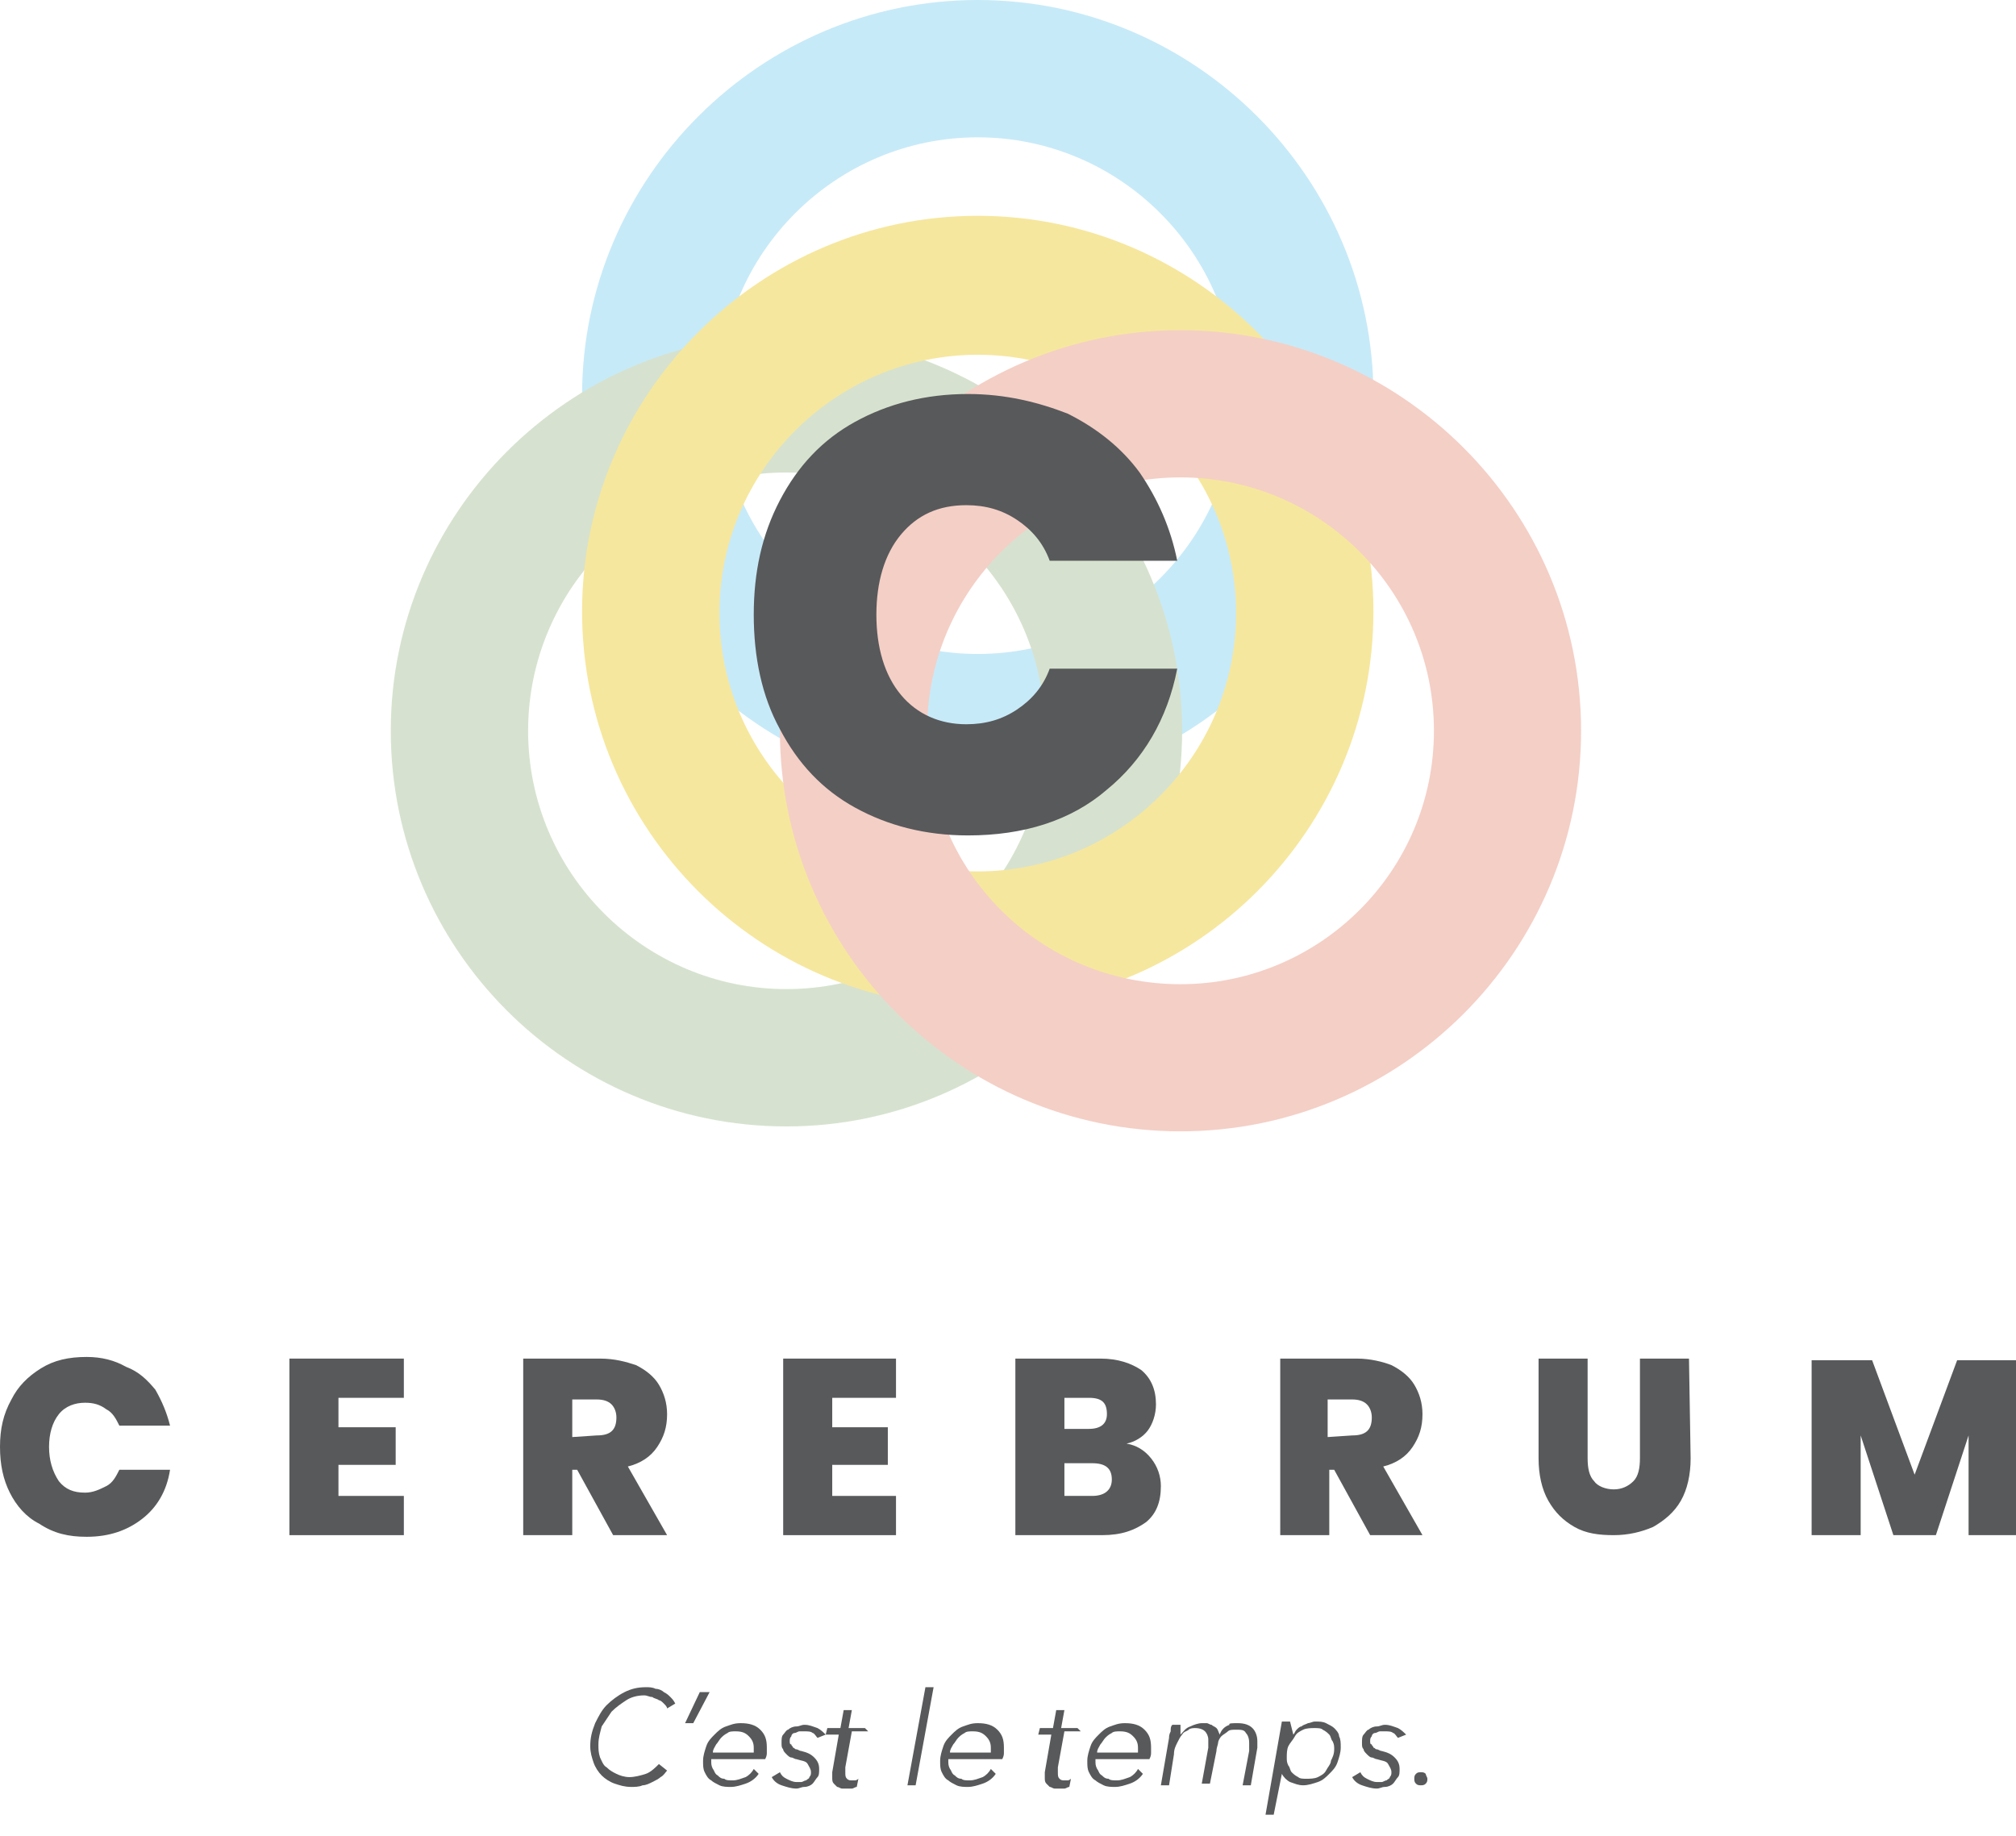
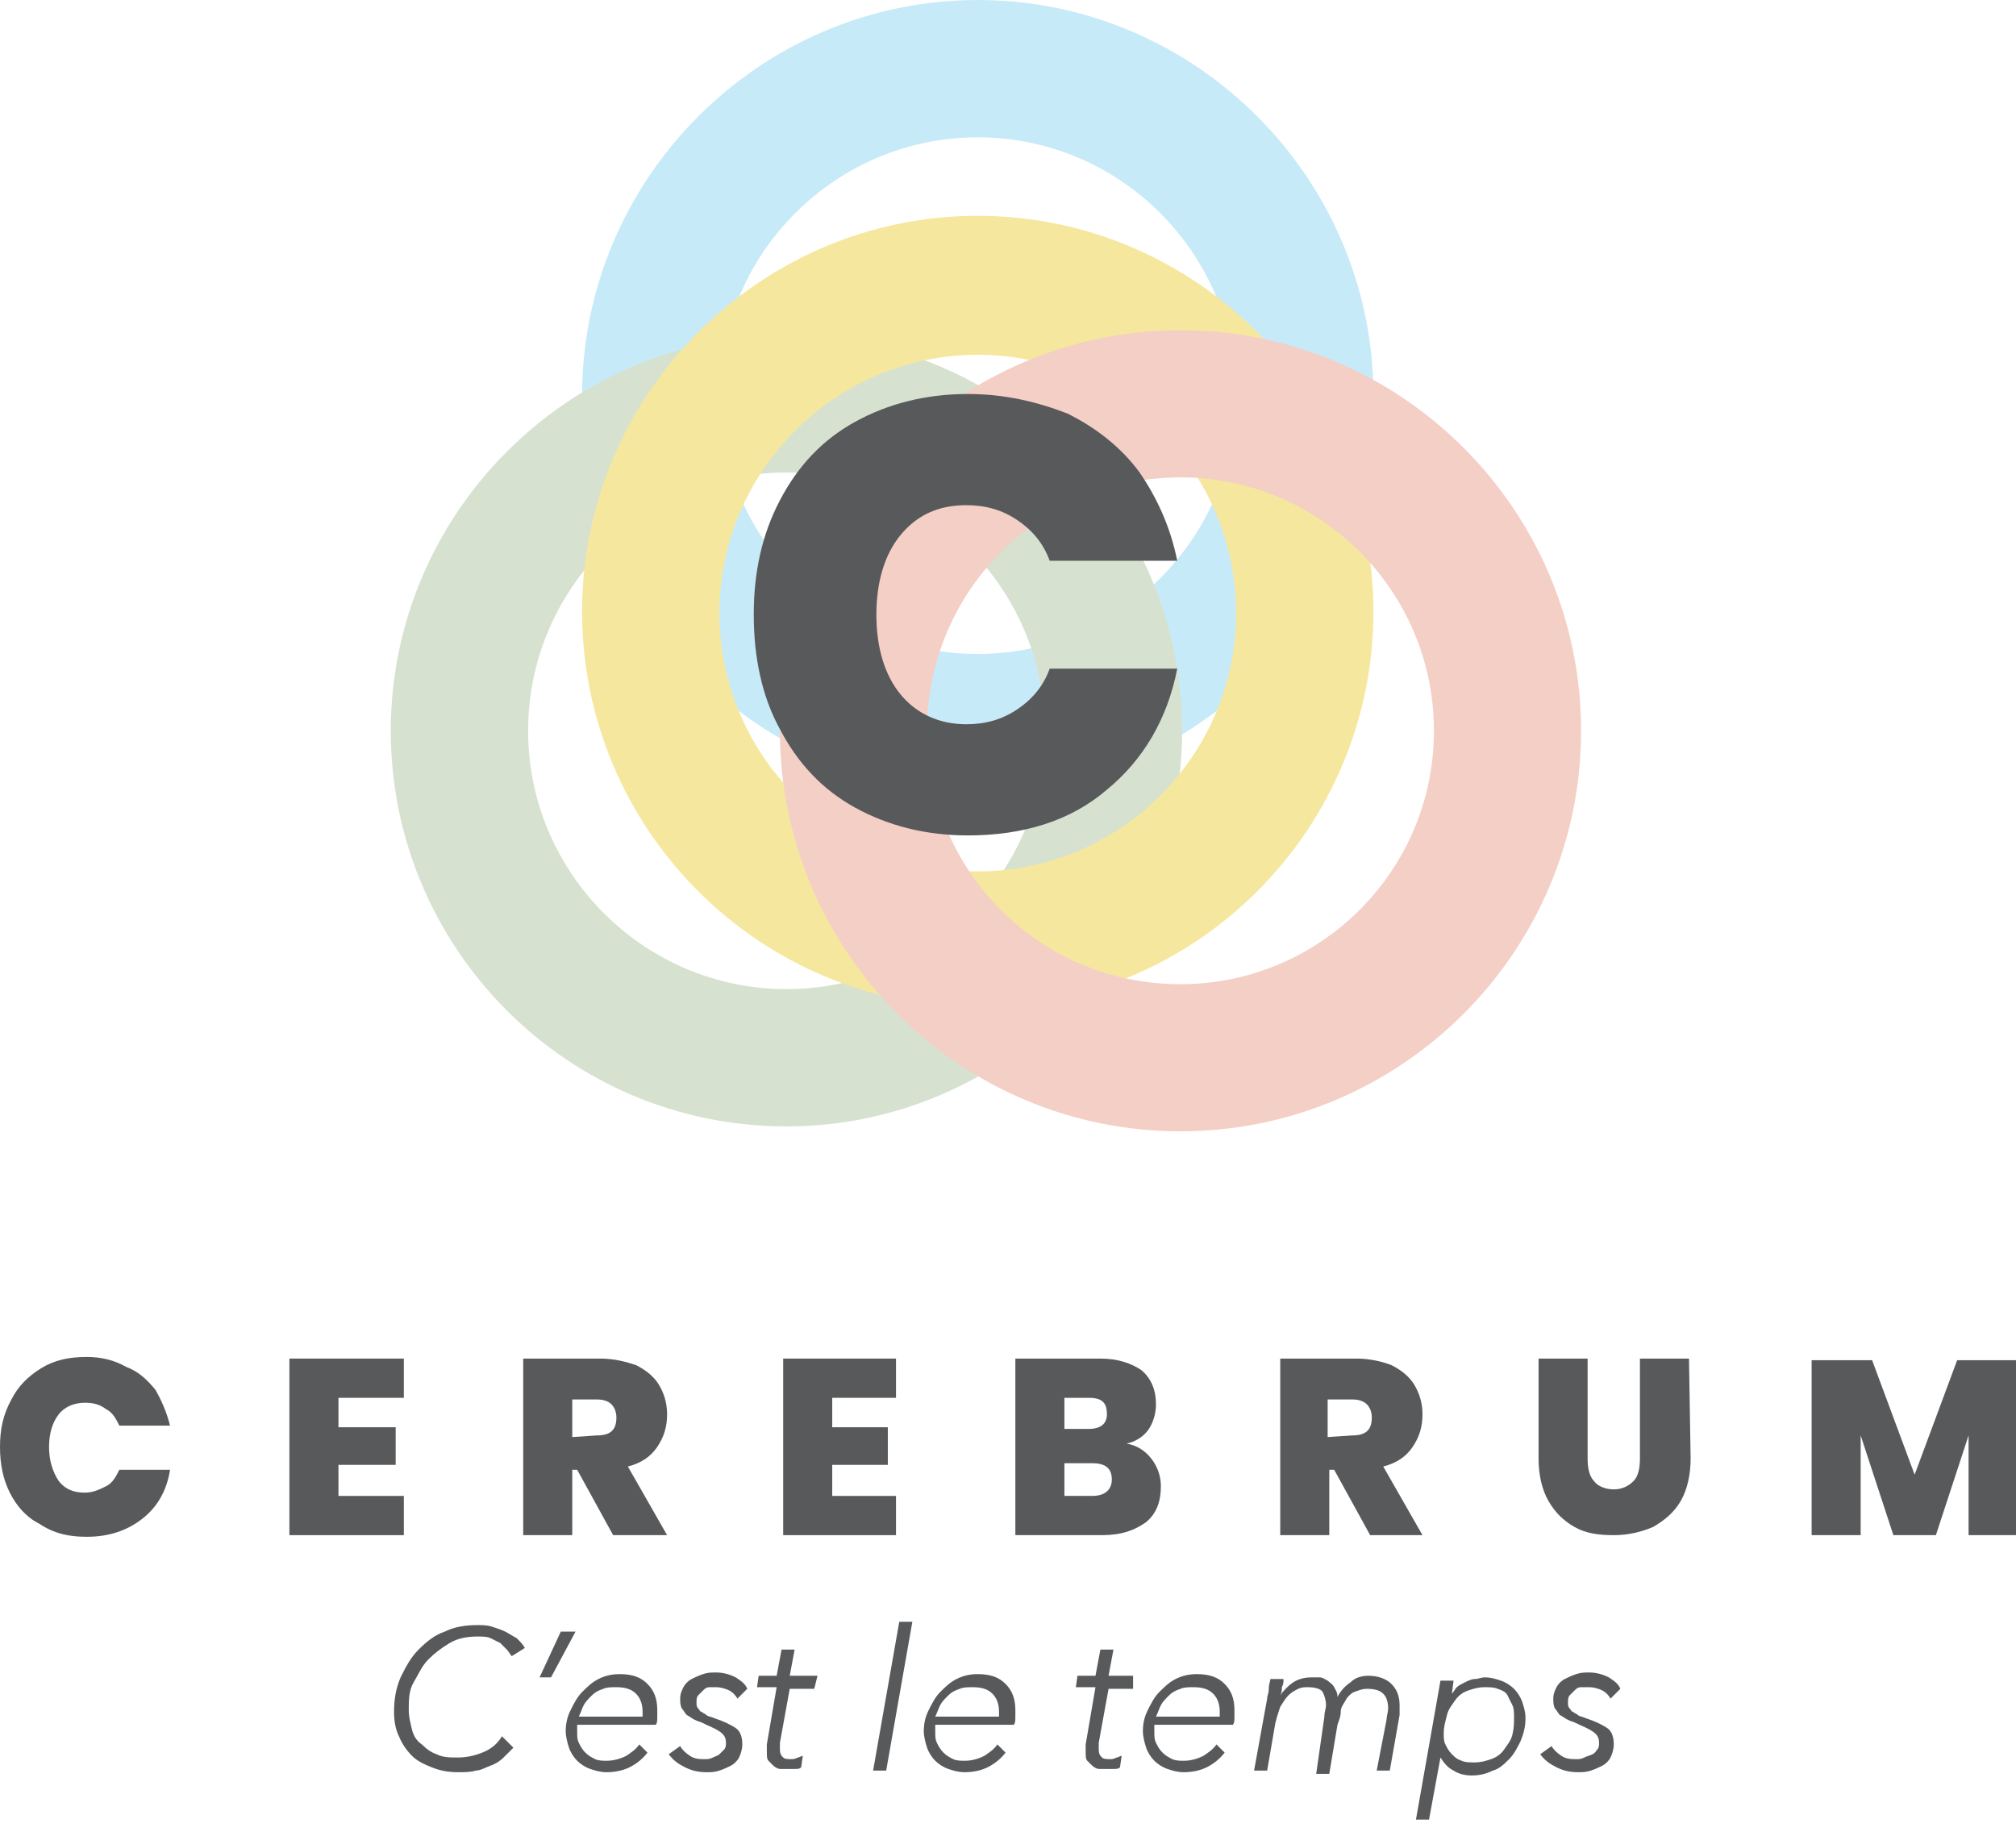
<svg xmlns="http://www.w3.org/2000/svg" version="1.1" id="Layer_1" x="0px" y="0px" viewBox="0 0 123.3 112.3" style="enable-background:new 0 0 123.3 112.3;" xml:space="preserve">
  <style type="text/css">
	.st0{fill:#C7EAF8;}
	.st1{fill:#D6E2CF;}
	.st2{fill:#F6E79E;}
	.st3{fill:#F4CFC6;}
	.st4{fill:#58595B;}
</style>
  <g>
    <path class="st0" d="M59.8,48.4c-13.4,0-24.2-10.9-24.2-24.2S46.5,0,59.8,0S84,10.9,84,24.2S73.2,48.4,59.8,48.4z M59.8,8.4   C51.1,8.4,44,15.5,44,24.2S51.1,40,59.8,40s15.8-7.1,15.8-15.8S68.5,8.4,59.8,8.4z" />
    <path class="st1" d="M48.1,68.9c-13.4,0-24.2-10.9-24.2-24.2s10.9-24.2,24.2-24.2s24.2,10.9,24.2,24.2S61.4,68.9,48.1,68.9z    M48.1,28.9c-8.7,0-15.8,7.1-15.8,15.8s7.1,15.8,15.8,15.8s15.8-7.1,15.8-15.8S56.8,28.9,48.1,28.9z" />
    <path class="st2" d="M59.8,61.6c-13.4,0-24.2-10.9-24.2-24.2s10.9-24.2,24.2-24.2S84,24.1,84,37.4S73.2,61.6,59.8,61.6z M59.8,21.7   c-8.7,0-15.8,7.1-15.8,15.8s7.1,15.8,15.8,15.8s15.8-7.1,15.8-15.8S68.5,21.7,59.8,21.7z" />
    <path class="st3" d="M72.2,69.2c-13.5,0-24.5-11-24.5-24.5s11-24.5,24.5-24.5s24.5,11,24.5,24.5S85.7,69.2,72.2,69.2z M72.2,29.2   c-8.5,0-15.5,6.9-15.5,15.5s6.9,15.5,15.5,15.5c8.5,0,15.5-6.9,15.5-15.5S80.7,29.2,72.2,29.2z" />
    <g>
      <path class="st4" d="M5.3,83c-1.1,0-2,0.2-2.8,0.7s-1.4,1.1-1.8,1.9C0.2,86.5,0,87.4,0,88.5s0.2,2,0.6,2.8s1,1.5,1.8,1.9    C3.3,93.8,4.2,94,5.3,94c1.4,0,2.5-0.4,3.4-1.1s1.5-1.7,1.7-3H7.3c-0.2,0.4-0.4,0.8-0.8,1s-0.8,0.4-1.3,0.4    c-0.7,0-1.2-0.2-1.6-0.7C3.2,90,3,89.3,3,88.5s0.2-1.5,0.6-2s1-0.7,1.6-0.7c0.5,0,0.9,0.1,1.3,0.4c0.4,0.2,0.6,0.6,0.8,1h3.1    c-0.2-0.8-0.5-1.5-0.9-2.2c-0.5-0.6-1-1.1-1.8-1.4C7,83.2,6.2,83,5.3,83" />
    </g>
    <polygon class="st4" points="24.7,83.1 17.7,83.1 17.7,93.9 24.7,93.9 24.7,91.5 20.7,91.5 20.7,89.6 24.2,89.6 24.2,87.3    20.7,87.3 20.7,85.5 24.7,85.5  " />
    <g>
      <path class="st4" d="M36.7,83.1H32v10.8h3v-4h0.3l2.2,4h3.3l-2.4-4.2c0.8-0.2,1.4-0.6,1.8-1.2c0.4-0.6,0.6-1.2,0.6-2    c0-0.7-0.2-1.3-0.5-1.8s-0.8-0.9-1.4-1.2C38.3,83.3,37.6,83.1,36.7,83.1 M35,87.9v-2.3h1.5c0.4,0,0.7,0.1,0.9,0.3    c0.2,0.2,0.3,0.5,0.3,0.8c0,0.8-0.4,1.1-1.2,1.1L35,87.9L35,87.9z" />
    </g>
    <polygon class="st4" points="54.8,83.1 47.9,83.1 47.9,93.9 54.8,93.9 54.8,91.5 50.9,91.5 50.9,89.6 54.3,89.6 54.3,87.3    50.9,87.3 50.9,85.5 54.8,85.5  " />
    <g>
      <path class="st4" d="M67.3,83.1h-5.2v10.8h5.3c1.2,0,2-0.3,2.7-0.8c0.6-0.5,0.9-1.2,0.9-2.2c0-0.6-0.2-1.2-0.6-1.7    s-0.9-0.8-1.5-0.9c0.5-0.1,1-0.4,1.3-0.8s0.5-1,0.5-1.6c0-0.9-0.3-1.6-0.9-2.1C69.2,83.4,68.4,83.1,67.3,83.1 M65.1,87.4v-1.9h1.5    c0.8,0,1.1,0.3,1.1,1c0,0.6-0.4,0.9-1.1,0.9H65.1z M65.1,91.5v-2h1.7c0.8,0,1.2,0.3,1.2,1c0,0.6-0.4,1-1.2,1H65.1z" />
      <path class="st4" d="M83,83.1h-4.7v10.8h3v-4h0.3l2.2,4H87l-2.4-4.2c0.8-0.2,1.4-0.6,1.8-1.2s0.6-1.2,0.6-2c0-0.7-0.2-1.3-0.5-1.8    s-0.8-0.9-1.4-1.2C84.6,83.3,83.8,83.1,83,83.1 M81.2,87.9v-2.3h1.5c0.4,0,0.7,0.1,0.9,0.3c0.2,0.2,0.3,0.5,0.3,0.8    c0,0.8-0.4,1.1-1.2,1.1L81.2,87.9L81.2,87.9z" />
      <path class="st4" d="M103.3,83.1h-3v6.1c0,0.6-0.1,1.1-0.4,1.4s-0.7,0.5-1.2,0.5s-1-0.2-1.2-0.5c-0.3-0.3-0.4-0.8-0.4-1.4v-6.1h-3    v6.1c0,1,0.2,1.9,0.6,2.6s0.9,1.2,1.6,1.6s1.5,0.5,2.4,0.5s1.7-0.2,2.4-0.5c0.7-0.4,1.3-0.9,1.7-1.6c0.4-0.7,0.6-1.6,0.6-2.6    L103.3,83.1L103.3,83.1z" />
    </g>
    <polygon class="st4" points="119.7,83.2 117.1,90.2 114.5,83.2 110.8,83.2 110.8,93.9 113.8,93.9 113.8,87.8 115.8,93.9    118.4,93.9 120.4,87.8 120.4,93.9 123.3,93.9 123.3,83.2  " />
    <g>
      <path class="st4" d="M59.2,24.1c-2.6,0-4.9,0.6-6.9,1.7s-3.5,2.7-4.6,4.8s-1.6,4.4-1.6,7s0.5,5,1.6,7c1.1,2.1,2.6,3.7,4.6,4.8    s4.3,1.7,6.9,1.7c3.4,0,6.3-0.9,8.5-2.8c2.2-1.8,3.7-4.3,4.3-7.4h-7.8c-0.4,1.1-1.1,1.9-2,2.5s-1.9,0.9-3.1,0.9    c-1.6,0-3-0.6-4-1.8s-1.5-2.9-1.5-4.9s0.5-3.7,1.5-4.9s2.3-1.8,4-1.8c1.2,0,2.2,0.3,3.1,0.9c0.9,0.6,1.6,1.4,2,2.5H72    c-0.4-2-1.2-3.8-2.3-5.4c-1.1-1.5-2.6-2.7-4.4-3.6C63.5,24.6,61.5,24.1,59.2,24.1" />
    </g>
  </g>
  <g>
-     <path class="st4" d="M40.8,108.3c-0.1,0.1-0.2,0.3-0.4,0.4c-0.1,0.1-0.3,0.2-0.5,0.3c-0.2,0.1-0.4,0.2-0.6,0.2   c-0.2,0.1-0.5,0.1-0.7,0.1c-0.4,0-0.7-0.1-1-0.2c-0.3-0.1-0.6-0.3-0.8-0.5c-0.2-0.2-0.4-0.5-0.5-0.8c-0.1-0.3-0.2-0.6-0.2-1   c0-0.5,0.1-0.9,0.3-1.4c0.2-0.4,0.4-0.8,0.7-1.1c0.3-0.3,0.7-0.6,1.1-0.8c0.4-0.2,0.8-0.3,1.3-0.3c0.2,0,0.4,0,0.6,0.1   c0.2,0,0.4,0.1,0.5,0.2c0.2,0.1,0.3,0.2,0.4,0.3c0.1,0.1,0.2,0.2,0.3,0.4l-0.5,0.3c0-0.1-0.1-0.2-0.2-0.3c-0.1-0.1-0.2-0.2-0.3-0.2   c-0.1-0.1-0.3-0.1-0.4-0.2c-0.2,0-0.3-0.1-0.5-0.1c-0.4,0-0.8,0.1-1.1,0.3c-0.3,0.2-0.6,0.4-0.9,0.7c-0.2,0.3-0.4,0.6-0.6,0.9   c-0.1,0.4-0.2,0.7-0.2,1.1c0,0.3,0,0.5,0.1,0.8c0.1,0.2,0.2,0.5,0.4,0.6c0.2,0.2,0.4,0.3,0.6,0.4c0.2,0.1,0.5,0.2,0.8,0.2   c0.3,0,0.7-0.1,1-0.2c0.3-0.1,0.6-0.4,0.8-0.6L40.8,108.3z" />
-     <path class="st4" d="M42.4,105.4h-0.5l0.9-1.9h0.6L42.4,105.4z" />
-     <path class="st4" d="M43.5,107.5C43.4,107.5,43.4,107.5,43.5,107.5c0,0.1,0,0.2,0,0.2c0,0.2,0,0.3,0.1,0.5c0.1,0.1,0.1,0.3,0.3,0.4   c0.1,0.1,0.2,0.2,0.4,0.2c0.1,0.1,0.3,0.1,0.5,0.1c0.3,0,0.5-0.1,0.8-0.2c0.2-0.1,0.4-0.3,0.5-0.5l0.3,0.3   c-0.2,0.3-0.5,0.5-0.8,0.6c-0.3,0.1-0.6,0.2-0.9,0.2c-0.2,0-0.5,0-0.7-0.1c-0.2-0.1-0.4-0.2-0.5-0.3c-0.2-0.1-0.3-0.3-0.4-0.5   c-0.1-0.2-0.1-0.4-0.1-0.7c0-0.3,0.1-0.6,0.2-0.9c0.1-0.3,0.3-0.5,0.5-0.7c0.2-0.2,0.4-0.4,0.7-0.5c0.3-0.1,0.5-0.2,0.9-0.2   c0.5,0,0.9,0.1,1.2,0.4c0.3,0.3,0.4,0.6,0.4,1.1c0,0.1,0,0.2,0,0.3c0,0.1,0,0.2-0.1,0.4H43.5z M46.1,107.1c0,0,0-0.1,0-0.1   c0-0.1,0-0.1,0-0.1c0-0.3-0.1-0.5-0.3-0.7c-0.2-0.2-0.4-0.3-0.8-0.3c-0.2,0-0.4,0-0.5,0.1c-0.2,0.1-0.3,0.2-0.4,0.3   c-0.1,0.1-0.2,0.3-0.3,0.4c-0.1,0.2-0.2,0.3-0.2,0.5H46.1z" />
-     <path class="st4" d="M50,106.3c-0.1-0.1-0.2-0.3-0.3-0.3c-0.1-0.1-0.3-0.1-0.5-0.1c-0.1,0-0.2,0-0.3,0c-0.1,0-0.2,0.1-0.3,0.1   c-0.1,0-0.2,0.1-0.2,0.2c-0.1,0.1-0.1,0.2-0.1,0.3c0,0.1,0,0.2,0.1,0.2c0,0.1,0.1,0.1,0.1,0.2c0.1,0,0.1,0.1,0.2,0.1   c0.1,0,0.2,0.1,0.3,0.1c0.4,0.1,0.6,0.2,0.8,0.4s0.3,0.4,0.3,0.7c0,0.2,0,0.4-0.1,0.5c-0.1,0.1-0.2,0.3-0.3,0.4   c-0.1,0.1-0.3,0.2-0.5,0.2c-0.2,0-0.3,0.1-0.5,0.1c-0.3,0-0.6-0.1-0.9-0.2c-0.3-0.1-0.5-0.3-0.6-0.5l0.5-0.3   c0.1,0.2,0.2,0.3,0.4,0.4c0.2,0.1,0.4,0.2,0.6,0.2c0.1,0,0.2,0,0.3,0c0.1,0,0.2-0.1,0.3-0.1c0.1-0.1,0.2-0.1,0.2-0.2   c0.1-0.1,0.1-0.2,0.1-0.3c0-0.2-0.1-0.3-0.2-0.5s-0.4-0.2-0.7-0.3c-0.1,0-0.2-0.1-0.3-0.1c-0.1,0-0.2-0.1-0.3-0.2   c-0.1-0.1-0.2-0.2-0.2-0.3c-0.1-0.1-0.1-0.2-0.1-0.4c0-0.2,0-0.4,0.1-0.5c0.1-0.1,0.2-0.3,0.3-0.3c0.1-0.1,0.3-0.2,0.5-0.2   c0.2,0,0.3-0.1,0.5-0.1c0.3,0,0.5,0.1,0.8,0.2c0.2,0.1,0.4,0.3,0.5,0.4L50,106.3z" />
-     <path class="st4" d="M53.1,105.9h-1l-0.4,2.2c0,0.1,0,0.2,0,0.3c0,0.2,0,0.3,0.1,0.4c0.1,0.1,0.2,0.1,0.3,0.1c0.1,0,0.2,0,0.2,0   c0.1,0,0.2-0.1,0.2-0.1l-0.1,0.5c-0.1,0-0.2,0.1-0.3,0.1c-0.1,0-0.2,0-0.3,0c-0.1,0-0.2,0-0.3,0c-0.1,0-0.2-0.1-0.3-0.1   c-0.1-0.1-0.1-0.1-0.2-0.2c-0.1-0.1-0.1-0.2-0.1-0.4c0-0.1,0-0.2,0-0.3l0.4-2.3h-0.8l0.1-0.4h0.8l0.2-1.1h0.5l-0.2,1.1h1   L53.1,105.9z" />
-     <path class="st4" d="M56,109.2h-0.5l1.1-6h0.5L56,109.2z" />
-     <path class="st4" d="M58,107.5C58,107.5,58,107.5,58,107.5c0,0.1,0,0.2,0,0.2c0,0.2,0,0.3,0.1,0.5c0.1,0.1,0.1,0.3,0.3,0.4   c0.1,0.1,0.2,0.2,0.4,0.2c0.1,0.1,0.3,0.1,0.5,0.1c0.3,0,0.5-0.1,0.8-0.2c0.2-0.1,0.4-0.3,0.5-0.5l0.3,0.3   c-0.2,0.3-0.5,0.5-0.8,0.6c-0.3,0.1-0.6,0.2-0.9,0.2c-0.2,0-0.5,0-0.7-0.1c-0.2-0.1-0.4-0.2-0.5-0.3c-0.2-0.1-0.3-0.3-0.4-0.5   c-0.1-0.2-0.1-0.4-0.1-0.7c0-0.3,0.1-0.6,0.2-0.9c0.1-0.3,0.3-0.5,0.5-0.7c0.2-0.2,0.4-0.4,0.7-0.5c0.3-0.1,0.5-0.2,0.9-0.2   c0.5,0,0.9,0.1,1.2,0.4c0.3,0.3,0.4,0.6,0.4,1.1c0,0.1,0,0.2,0,0.3c0,0.1,0,0.2-0.1,0.4H58z M60.6,107.1c0,0,0-0.1,0-0.1   c0-0.1,0-0.1,0-0.1c0-0.3-0.1-0.5-0.3-0.7c-0.2-0.2-0.4-0.3-0.8-0.3c-0.2,0-0.4,0-0.5,0.1c-0.2,0.1-0.3,0.2-0.4,0.3   c-0.1,0.1-0.2,0.3-0.3,0.4c-0.1,0.2-0.2,0.3-0.2,0.5H60.6z" />
-     <path class="st4" d="M66.1,105.9h-1l-0.4,2.2c0,0.1,0,0.2,0,0.3c0,0.2,0,0.3,0.1,0.4c0.1,0.1,0.2,0.1,0.3,0.1c0.1,0,0.2,0,0.2,0   c0.1,0,0.2-0.1,0.2-0.1l-0.1,0.5c-0.1,0-0.2,0.1-0.3,0.1c-0.1,0-0.2,0-0.3,0c-0.1,0-0.2,0-0.3,0c-0.1,0-0.2-0.1-0.3-0.1   c-0.1-0.1-0.1-0.1-0.2-0.2c-0.1-0.1-0.1-0.2-0.1-0.4c0-0.1,0-0.2,0-0.3l0.4-2.3h-0.8l0.1-0.4h0.8l0.2-1.1h0.5l-0.2,1.1h1   L66.1,105.9z" />
-     <path class="st4" d="M67,107.5C67,107.5,67,107.5,67,107.5c0,0.1,0,0.2,0,0.2c0,0.2,0,0.3,0.1,0.5c0.1,0.1,0.1,0.3,0.3,0.4   c0.1,0.1,0.2,0.2,0.4,0.2c0.1,0.1,0.3,0.1,0.5,0.1c0.3,0,0.5-0.1,0.8-0.2c0.2-0.1,0.4-0.3,0.5-0.5l0.3,0.3   c-0.2,0.3-0.5,0.5-0.8,0.6c-0.3,0.1-0.6,0.2-0.9,0.2c-0.2,0-0.5,0-0.7-0.1c-0.2-0.1-0.4-0.2-0.5-0.3c-0.2-0.1-0.3-0.3-0.4-0.5   c-0.1-0.2-0.1-0.4-0.1-0.7c0-0.3,0.1-0.6,0.2-0.9c0.1-0.3,0.3-0.5,0.5-0.7c0.2-0.2,0.4-0.4,0.7-0.5c0.3-0.1,0.5-0.2,0.9-0.2   c0.5,0,0.9,0.1,1.2,0.4c0.3,0.3,0.4,0.6,0.4,1.1c0,0.1,0,0.2,0,0.3c0,0.1,0,0.2-0.1,0.4H67z M69.6,107.1c0,0,0-0.1,0-0.1   c0-0.1,0-0.1,0-0.1c0-0.3-0.1-0.5-0.3-0.7c-0.2-0.2-0.4-0.3-0.8-0.3c-0.2,0-0.4,0-0.5,0.1c-0.2,0.1-0.3,0.2-0.4,0.3   c-0.1,0.1-0.2,0.3-0.3,0.4c-0.1,0.2-0.2,0.3-0.2,0.5H69.6z" />
-     <path class="st4" d="M75.7,105.4c0.4,0,0.7,0.1,0.9,0.3c0.2,0.2,0.3,0.5,0.3,0.8c0,0.1,0,0.1,0,0.2s0,0.1,0,0.2l-0.4,2.3H76   l0.4-2.1c0-0.2,0-0.3,0-0.5c0-0.3-0.1-0.5-0.2-0.6c-0.1-0.2-0.3-0.2-0.6-0.2c-0.2,0-0.4,0-0.5,0.1c-0.1,0.1-0.3,0.2-0.4,0.3   c-0.1,0.1-0.2,0.3-0.2,0.4s-0.1,0.3-0.1,0.5l-0.4,2h-0.5l0.4-2.2c0-0.2,0-0.3,0-0.5c0-0.2-0.1-0.4-0.2-0.5   c-0.1-0.1-0.3-0.2-0.6-0.2c-0.1,0-0.3,0-0.4,0.1s-0.3,0.1-0.4,0.3c-0.1,0.1-0.2,0.3-0.3,0.5c-0.1,0.2-0.2,0.4-0.2,0.7l-0.3,1.9   h-0.5l0.5-2.9c0-0.1,0-0.2,0.1-0.4c0-0.2,0-0.3,0.1-0.4h0.5c0,0.1,0,0.2,0,0.3c0,0.1,0,0.2,0,0.3h0c0.2-0.2,0.3-0.4,0.6-0.5   c0.2-0.1,0.5-0.2,0.7-0.2c0.1,0,0.2,0,0.3,0c0.1,0,0.2,0.1,0.3,0.1c0.1,0.1,0.2,0.1,0.3,0.2c0.1,0.1,0.1,0.2,0.2,0.4   c0.1-0.3,0.3-0.5,0.6-0.6C75.1,105.4,75.4,105.4,75.7,105.4z" />
-     <path class="st4" d="M79.1,106.1c0.1-0.1,0.1-0.2,0.2-0.3c0.1-0.1,0.2-0.2,0.3-0.2c0.1-0.1,0.2-0.1,0.4-0.2c0.1,0,0.3-0.1,0.4-0.1   c0.3,0,0.5,0,0.7,0.1c0.2,0.1,0.4,0.2,0.5,0.3c0.1,0.1,0.3,0.3,0.3,0.5c0.1,0.2,0.1,0.4,0.1,0.7c0,0.3-0.1,0.6-0.2,0.9   c-0.1,0.3-0.3,0.5-0.5,0.7c-0.2,0.2-0.4,0.4-0.7,0.5c-0.3,0.1-0.6,0.2-0.9,0.2c-0.3,0-0.5-0.1-0.8-0.2c-0.2-0.1-0.4-0.3-0.5-0.5h0   l-0.5,2.5h-0.5l1-5.7h0.5L79.1,106.1L79.1,106.1z M81.6,107c0-0.2,0-0.3-0.1-0.5c-0.1-0.1-0.1-0.3-0.2-0.4s-0.2-0.2-0.4-0.3   c-0.1-0.1-0.3-0.1-0.5-0.1c-0.2,0-0.5,0-0.7,0.1c-0.2,0.1-0.4,0.2-0.5,0.4c-0.1,0.2-0.3,0.4-0.4,0.6c-0.1,0.2-0.1,0.5-0.1,0.7   c0,0.2,0,0.3,0.1,0.5c0.1,0.1,0.1,0.3,0.2,0.4c0.1,0.1,0.2,0.2,0.4,0.3c0.1,0.1,0.3,0.1,0.5,0.1c0.2,0,0.5,0,0.7-0.1   c0.2-0.1,0.4-0.2,0.5-0.4c0.1-0.2,0.3-0.4,0.3-0.6C81.5,107.5,81.6,107.3,81.6,107z" />
-     <path class="st4" d="M85.5,106.3c-0.1-0.1-0.2-0.3-0.3-0.3c-0.1-0.1-0.3-0.1-0.5-0.1c-0.1,0-0.2,0-0.3,0c-0.1,0-0.2,0.1-0.3,0.1   c-0.1,0-0.2,0.1-0.2,0.2c-0.1,0.1-0.1,0.2-0.1,0.3c0,0.1,0,0.2,0.1,0.2c0,0.1,0.1,0.1,0.1,0.2c0.1,0,0.1,0.1,0.2,0.1   s0.2,0.1,0.3,0.1c0.4,0.1,0.6,0.2,0.8,0.4c0.2,0.2,0.3,0.4,0.3,0.7c0,0.2,0,0.4-0.1,0.5c-0.1,0.1-0.2,0.3-0.3,0.4   c-0.1,0.1-0.3,0.2-0.5,0.2c-0.2,0-0.3,0.1-0.5,0.1c-0.3,0-0.6-0.1-0.9-0.2c-0.3-0.1-0.5-0.3-0.6-0.5l0.5-0.3   c0.1,0.2,0.2,0.3,0.4,0.4c0.2,0.1,0.4,0.2,0.6,0.2c0.1,0,0.2,0,0.3,0c0.1,0,0.2-0.1,0.3-0.1c0.1-0.1,0.2-0.1,0.2-0.2   c0.1-0.1,0.1-0.2,0.1-0.3c0-0.2-0.1-0.3-0.2-0.5s-0.4-0.2-0.7-0.3c-0.1,0-0.2-0.1-0.3-0.1c-0.1,0-0.2-0.1-0.3-0.2   c-0.1-0.1-0.2-0.2-0.2-0.3c-0.1-0.1-0.1-0.2-0.1-0.4c0-0.2,0-0.4,0.1-0.5c0.1-0.1,0.2-0.3,0.3-0.3c0.1-0.1,0.3-0.2,0.5-0.2   c0.2,0,0.3-0.1,0.5-0.1c0.3,0,0.5,0.1,0.8,0.2c0.2,0.1,0.4,0.3,0.5,0.4L85.5,106.3z" />
-     <path class="st4" d="M87.3,108.8c0,0.1,0,0.2-0.1,0.3c-0.1,0.1-0.2,0.1-0.3,0.1c-0.1,0-0.2,0-0.3-0.1c-0.1-0.1-0.1-0.2-0.1-0.3   c0-0.1,0-0.2,0.1-0.3c0.1-0.1,0.2-0.1,0.3-0.1c0.1,0,0.2,0,0.3,0.1C87.2,108.6,87.3,108.7,87.3,108.8z" />
+     <path class="st4" d="M31.4,106.9c-0.2,0.2-0.4,0.4-0.6,0.6c-0.2,0.2-0.5,0.4-0.8,0.5c-0.3,0.1-0.6,0.3-0.9,0.3   c-0.3,0.1-0.7,0.1-1.1,0.1c-0.6,0-1.1-0.1-1.6-0.3s-0.9-0.4-1.2-0.7s-0.6-0.7-0.8-1.2c-0.2-0.4-0.3-0.9-0.3-1.5   c0-0.7,0.1-1.4,0.4-2.1c0.3-0.6,0.6-1.2,1.1-1.7c0.5-0.5,1-0.9,1.6-1.1c0.6-0.3,1.3-0.4,2-0.4c0.3,0,0.6,0,0.9,0.1   c0.3,0.1,0.6,0.2,0.8,0.3s0.5,0.3,0.7,0.4c0.2,0.2,0.4,0.4,0.5,0.6l-0.8,0.5c-0.1-0.1-0.2-0.3-0.3-0.4s-0.3-0.3-0.4-0.4   c-0.2-0.1-0.4-0.2-0.6-0.3c-0.2-0.1-0.5-0.1-0.8-0.1c-0.6,0-1.2,0.1-1.7,0.4c-0.5,0.3-0.9,0.6-1.3,1c-0.4,0.4-0.6,0.9-0.9,1.4   s-0.3,1.1-0.3,1.7c0,0.4,0.1,0.8,0.2,1.2s0.3,0.7,0.6,0.9c0.3,0.3,0.6,0.5,0.9,0.6c0.4,0.2,0.8,0.2,1.3,0.2c0.5,0,1-0.1,1.5-0.3   s0.9-0.5,1.2-1L31.4,106.9z" />
+     <path class="st4" d="M33.7,102.6H33l1.3-2.8h0.9L33.7,102.6z" />
+     <path class="st4" d="M35.3,105.7c0,0,0,0.1,0,0.1s0,0.1,0,0.1c0,0.3,0,0.5,0.1,0.7c0.1,0.2,0.2,0.4,0.4,0.6   c0.2,0.2,0.4,0.3,0.6,0.4c0.2,0.1,0.5,0.1,0.7,0.1c0.4,0,0.8-0.1,1.2-0.3c0.3-0.2,0.6-0.4,0.8-0.7l0.5,0.5   c-0.3,0.4-0.7,0.7-1.1,0.9c-0.4,0.2-0.9,0.3-1.4,0.3c-0.4,0-0.7-0.1-1-0.2c-0.3-0.1-0.6-0.3-0.8-0.5s-0.4-0.5-0.5-0.8   c-0.1-0.3-0.2-0.7-0.2-1c0-0.5,0.1-0.9,0.3-1.3s0.4-0.8,0.7-1.1c0.3-0.3,0.6-0.6,1-0.8c0.4-0.2,0.8-0.3,1.3-0.3   c0.8,0,1.3,0.2,1.7,0.6c0.4,0.4,0.6,0.9,0.6,1.6c0,0.1,0,0.2,0,0.4c0,0.2,0,0.4-0.1,0.5H35.3z M39.3,105.1c0-0.1,0-0.1,0-0.2   c0-0.1,0-0.1,0-0.2c0-0.4-0.1-0.8-0.4-1.1c-0.3-0.3-0.7-0.4-1.2-0.4c-0.3,0-0.6,0-0.8,0.1c-0.3,0.1-0.5,0.2-0.7,0.4   c-0.2,0.2-0.4,0.4-0.5,0.6c-0.1,0.2-0.2,0.5-0.3,0.7H39.3z" />
+     <path class="st4" d="M45.1,103.9c-0.1-0.2-0.3-0.4-0.5-0.5c-0.2-0.1-0.5-0.2-0.8-0.2c-0.1,0-0.3,0-0.4,0c-0.2,0-0.3,0.1-0.4,0.2   c-0.1,0.1-0.2,0.2-0.3,0.3c-0.1,0.1-0.1,0.3-0.1,0.4c0,0.2,0,0.3,0.1,0.4c0.1,0.1,0.1,0.2,0.2,0.2c0.1,0.1,0.2,0.1,0.3,0.2   c0.1,0.1,0.3,0.1,0.5,0.2c0.6,0.2,1,0.4,1.3,0.6s0.4,0.6,0.4,1c0,0.3-0.1,0.6-0.2,0.8s-0.3,0.4-0.5,0.5s-0.4,0.2-0.7,0.3   c-0.3,0.1-0.5,0.1-0.8,0.1c-0.5,0-0.9-0.1-1.3-0.3s-0.7-0.4-1-0.8l0.7-0.5c0.1,0.2,0.3,0.4,0.6,0.6c0.3,0.2,0.6,0.2,0.9,0.2   c0.2,0,0.3,0,0.5-0.1s0.3-0.1,0.4-0.2c0.1-0.1,0.2-0.2,0.3-0.3c0.1-0.1,0.1-0.3,0.1-0.4c0-0.3-0.1-0.5-0.4-0.7s-0.6-0.3-1-0.5   c-0.2-0.1-0.3-0.1-0.5-0.2c-0.2-0.1-0.3-0.2-0.5-0.3c-0.1-0.1-0.2-0.3-0.3-0.4c-0.1-0.2-0.1-0.4-0.1-0.6c0-0.3,0.1-0.5,0.2-0.7   c0.1-0.2,0.3-0.4,0.5-0.5c0.2-0.1,0.4-0.2,0.7-0.3c0.3-0.1,0.5-0.1,0.8-0.1c0.4,0,0.8,0.1,1.2,0.3c0.3,0.2,0.6,0.4,0.7,0.7   L45.1,103.9z" />
+     <path class="st4" d="M49.8,103.3h-1.5l-0.6,3.3c0,0.1,0,0.3,0,0.4c0,0.3,0.1,0.4,0.2,0.5c0.1,0.1,0.3,0.1,0.5,0.1   c0.1,0,0.2,0,0.4-0.1c0.1,0,0.2-0.1,0.3-0.1l-0.1,0.7c-0.1,0.1-0.2,0.1-0.4,0.1c-0.2,0-0.3,0-0.5,0c-0.1,0-0.3,0-0.4,0   c-0.1,0-0.3-0.1-0.4-0.2c-0.1-0.1-0.2-0.2-0.3-0.3c-0.1-0.1-0.1-0.3-0.1-0.6c0-0.1,0-0.2,0-0.4l0.6-3.5h-1.2l0.1-0.7h1.1l0.3-1.6   h0.8l-0.3,1.6H50L49.8,103.3z" />
+     <path class="st4" d="M54.2,108.3h-0.8l1.6-9.1h0.8L54.2,108.3z" />
+     <path class="st4" d="M57.2,105.7c0,0,0,0.1,0,0.1s0,0.1,0,0.1c0,0.3,0,0.5,0.1,0.7c0.1,0.2,0.2,0.4,0.4,0.6   c0.2,0.2,0.4,0.3,0.6,0.4c0.2,0.1,0.5,0.1,0.7,0.1c0.4,0,0.8-0.1,1.2-0.3c0.3-0.2,0.6-0.4,0.8-0.7l0.5,0.5   c-0.3,0.4-0.7,0.7-1.1,0.9c-0.4,0.2-0.9,0.3-1.4,0.3c-0.4,0-0.7-0.1-1-0.2c-0.3-0.1-0.6-0.3-0.8-0.5s-0.4-0.5-0.5-0.8   c-0.1-0.3-0.2-0.7-0.2-1c0-0.5,0.1-0.9,0.3-1.3s0.4-0.8,0.7-1.1c0.3-0.3,0.6-0.6,1-0.8c0.4-0.2,0.8-0.3,1.3-0.3   c0.8,0,1.3,0.2,1.7,0.6c0.4,0.4,0.6,0.9,0.6,1.6c0,0.1,0,0.2,0,0.4c0,0.2,0,0.4-0.1,0.5H57.2z M61.1,105.1c0-0.1,0-0.1,0-0.2   c0-0.1,0-0.1,0-0.2c0-0.4-0.1-0.8-0.4-1.1c-0.3-0.3-0.7-0.4-1.2-0.4c-0.3,0-0.6,0-0.8,0.1c-0.3,0.1-0.5,0.2-0.7,0.4   c-0.2,0.2-0.4,0.4-0.5,0.6c-0.1,0.2-0.2,0.5-0.3,0.7H61.1z" />
+     <path class="st4" d="M69.3,103.3h-1.5l-0.6,3.3c0,0.1,0,0.3,0,0.4c0,0.3,0.1,0.4,0.2,0.5c0.1,0.1,0.3,0.1,0.5,0.1   c0.1,0,0.2,0,0.4-0.1c0.1,0,0.2-0.1,0.3-0.1l-0.1,0.7c-0.1,0.1-0.2,0.1-0.4,0.1c-0.2,0-0.3,0-0.5,0c-0.1,0-0.3,0-0.4,0   c-0.1,0-0.3-0.1-0.4-0.2c-0.1-0.1-0.2-0.2-0.3-0.3c-0.1-0.1-0.1-0.3-0.1-0.6c0-0.1,0-0.2,0-0.4l0.6-3.5h-1.2l0.1-0.7h1.1l0.3-1.6   h0.8l-0.3,1.6h1.5L69.3,103.3z" />
+     <path class="st4" d="M70.6,105.7c0,0,0,0.1,0,0.1s0,0.1,0,0.1c0,0.3,0,0.5,0.1,0.7c0.1,0.2,0.2,0.4,0.4,0.6   c0.2,0.2,0.4,0.3,0.6,0.4c0.2,0.1,0.5,0.1,0.7,0.1c0.4,0,0.8-0.1,1.2-0.3c0.3-0.2,0.6-0.4,0.8-0.7l0.5,0.5   c-0.3,0.4-0.7,0.7-1.1,0.9c-0.4,0.2-0.9,0.3-1.4,0.3c-0.4,0-0.7-0.1-1-0.2c-0.3-0.1-0.6-0.3-0.8-0.5s-0.4-0.5-0.5-0.8   c-0.1-0.3-0.2-0.7-0.2-1c0-0.5,0.1-0.9,0.3-1.3s0.4-0.8,0.7-1.1c0.3-0.3,0.6-0.6,1-0.8c0.4-0.2,0.8-0.3,1.3-0.3   c0.8,0,1.3,0.2,1.7,0.6c0.4,0.4,0.6,0.9,0.6,1.6c0,0.1,0,0.2,0,0.4c0,0.2,0,0.4-0.1,0.5H70.6z M74.6,105.1c0-0.1,0-0.1,0-0.2   c0-0.1,0-0.1,0-0.2c0-0.4-0.1-0.8-0.4-1.1c-0.3-0.3-0.7-0.4-1.2-0.4c-0.3,0-0.6,0-0.8,0.1c-0.3,0.1-0.5,0.2-0.7,0.4   c-0.2,0.2-0.4,0.4-0.5,0.6c-0.1,0.2-0.2,0.5-0.3,0.7H74.6z" />
+     <path class="st4" d="M83.7,102.5c0.6,0,1.1,0.2,1.4,0.5c0.3,0.3,0.5,0.7,0.5,1.3c0,0.1,0,0.2,0,0.3s0,0.2,0,0.3l-0.6,3.4h-0.8   l0.6-3.1c0-0.2,0.1-0.5,0.1-0.7c0-0.4-0.1-0.7-0.3-0.9c-0.2-0.2-0.5-0.3-1-0.3c-0.3,0-0.5,0.1-0.8,0.2c-0.2,0.1-0.4,0.3-0.5,0.5   c-0.1,0.2-0.3,0.4-0.3,0.7s-0.1,0.5-0.2,0.8l-0.5,3h-0.8L81,105c0-0.3,0.1-0.5,0.1-0.7c0-0.3-0.1-0.6-0.2-0.8s-0.5-0.3-0.9-0.3   c-0.2,0-0.4,0-0.6,0.1s-0.4,0.2-0.6,0.4c-0.2,0.2-0.3,0.4-0.5,0.7c-0.1,0.3-0.2,0.6-0.3,1l-0.5,2.9h-0.8l0.8-4.4   c0-0.2,0.1-0.3,0.1-0.6s0.1-0.5,0.1-0.6h0.8c0,0.2,0,0.3-0.1,0.5c0,0.2,0,0.3-0.1,0.5h0c0.2-0.3,0.5-0.6,0.8-0.8   c0.3-0.2,0.7-0.3,1.1-0.3c0.2,0,0.3,0,0.5,0s0.3,0.1,0.5,0.2c0.1,0.1,0.3,0.2,0.4,0.4c0.1,0.2,0.2,0.3,0.2,0.6   c0.2-0.4,0.5-0.7,0.8-0.9C82.9,102.6,83.3,102.5,83.7,102.5z" />
+     <path class="st4" d="M88.8,103.6c0.1-0.1,0.2-0.3,0.3-0.4c0.1-0.1,0.3-0.2,0.5-0.3c0.2-0.1,0.4-0.2,0.6-0.2s0.4-0.1,0.6-0.1   c0.4,0,0.7,0.1,1,0.2c0.3,0.1,0.6,0.3,0.8,0.5c0.2,0.2,0.4,0.5,0.5,0.8s0.2,0.6,0.2,1c0,0.5-0.1,0.9-0.3,1.4   c-0.2,0.4-0.4,0.8-0.7,1.1c-0.3,0.3-0.6,0.6-1,0.7c-0.4,0.2-0.8,0.3-1.3,0.3c-0.4,0-0.8-0.1-1.1-0.3c-0.4-0.2-0.6-0.5-0.8-0.8h0   l-0.7,3.8h-0.8l1.5-8.5h0.8L88.8,103.6L88.8,103.6z M92.6,105c0-0.2,0-0.5-0.1-0.7c-0.1-0.2-0.2-0.4-0.3-0.6s-0.3-0.3-0.6-0.4   c-0.2-0.1-0.5-0.1-0.8-0.1c-0.4,0-0.7,0.1-1,0.2c-0.3,0.1-0.6,0.3-0.8,0.6c-0.2,0.3-0.4,0.5-0.5,0.9s-0.2,0.7-0.2,1.1   c0,0.3,0,0.5,0.1,0.7c0.1,0.2,0.2,0.4,0.4,0.6c0.2,0.2,0.3,0.3,0.6,0.4c0.2,0.1,0.5,0.1,0.8,0.1c0.4,0,0.7-0.1,1-0.2   c0.3-0.1,0.6-0.3,0.8-0.6s0.4-0.5,0.5-0.9S92.6,105.4,92.6,105z" />
+     <path class="st4" d="M98.5,103.9c-0.1-0.2-0.3-0.4-0.5-0.5c-0.2-0.1-0.5-0.2-0.8-0.2c-0.1,0-0.3,0-0.5,0s-0.3,0.1-0.4,0.2   c-0.1,0.1-0.2,0.2-0.3,0.3c-0.1,0.1-0.1,0.3-0.1,0.4c0,0.2,0,0.3,0.1,0.4c0.1,0.1,0.1,0.2,0.2,0.2c0.1,0.1,0.2,0.1,0.3,0.2   s0.3,0.1,0.5,0.2c0.6,0.2,1,0.4,1.3,0.6s0.4,0.6,0.4,1c0,0.3-0.1,0.6-0.2,0.8s-0.3,0.4-0.5,0.5s-0.4,0.2-0.7,0.3   c-0.3,0.1-0.5,0.1-0.8,0.1c-0.5,0-0.9-0.1-1.3-0.3s-0.7-0.4-1-0.8l0.7-0.5c0.1,0.2,0.3,0.4,0.6,0.6c0.3,0.2,0.6,0.2,0.9,0.2   c0.2,0,0.3,0,0.5-0.1s0.3-0.1,0.5-0.2s0.2-0.2,0.3-0.3c0.1-0.1,0.1-0.3,0.1-0.4c0-0.3-0.1-0.5-0.4-0.7s-0.6-0.3-1-0.5   c-0.2-0.1-0.3-0.1-0.5-0.2c-0.2-0.1-0.3-0.2-0.5-0.3c-0.1-0.1-0.2-0.3-0.3-0.4c-0.1-0.2-0.1-0.4-0.1-0.6c0-0.3,0.1-0.5,0.2-0.7   c0.1-0.2,0.3-0.4,0.5-0.5c0.2-0.1,0.4-0.2,0.7-0.3c0.3-0.1,0.5-0.1,0.8-0.1c0.4,0,0.8,0.1,1.2,0.3c0.3,0.2,0.6,0.4,0.7,0.7   L98.5,103.9z" />
  </g>
</svg>
